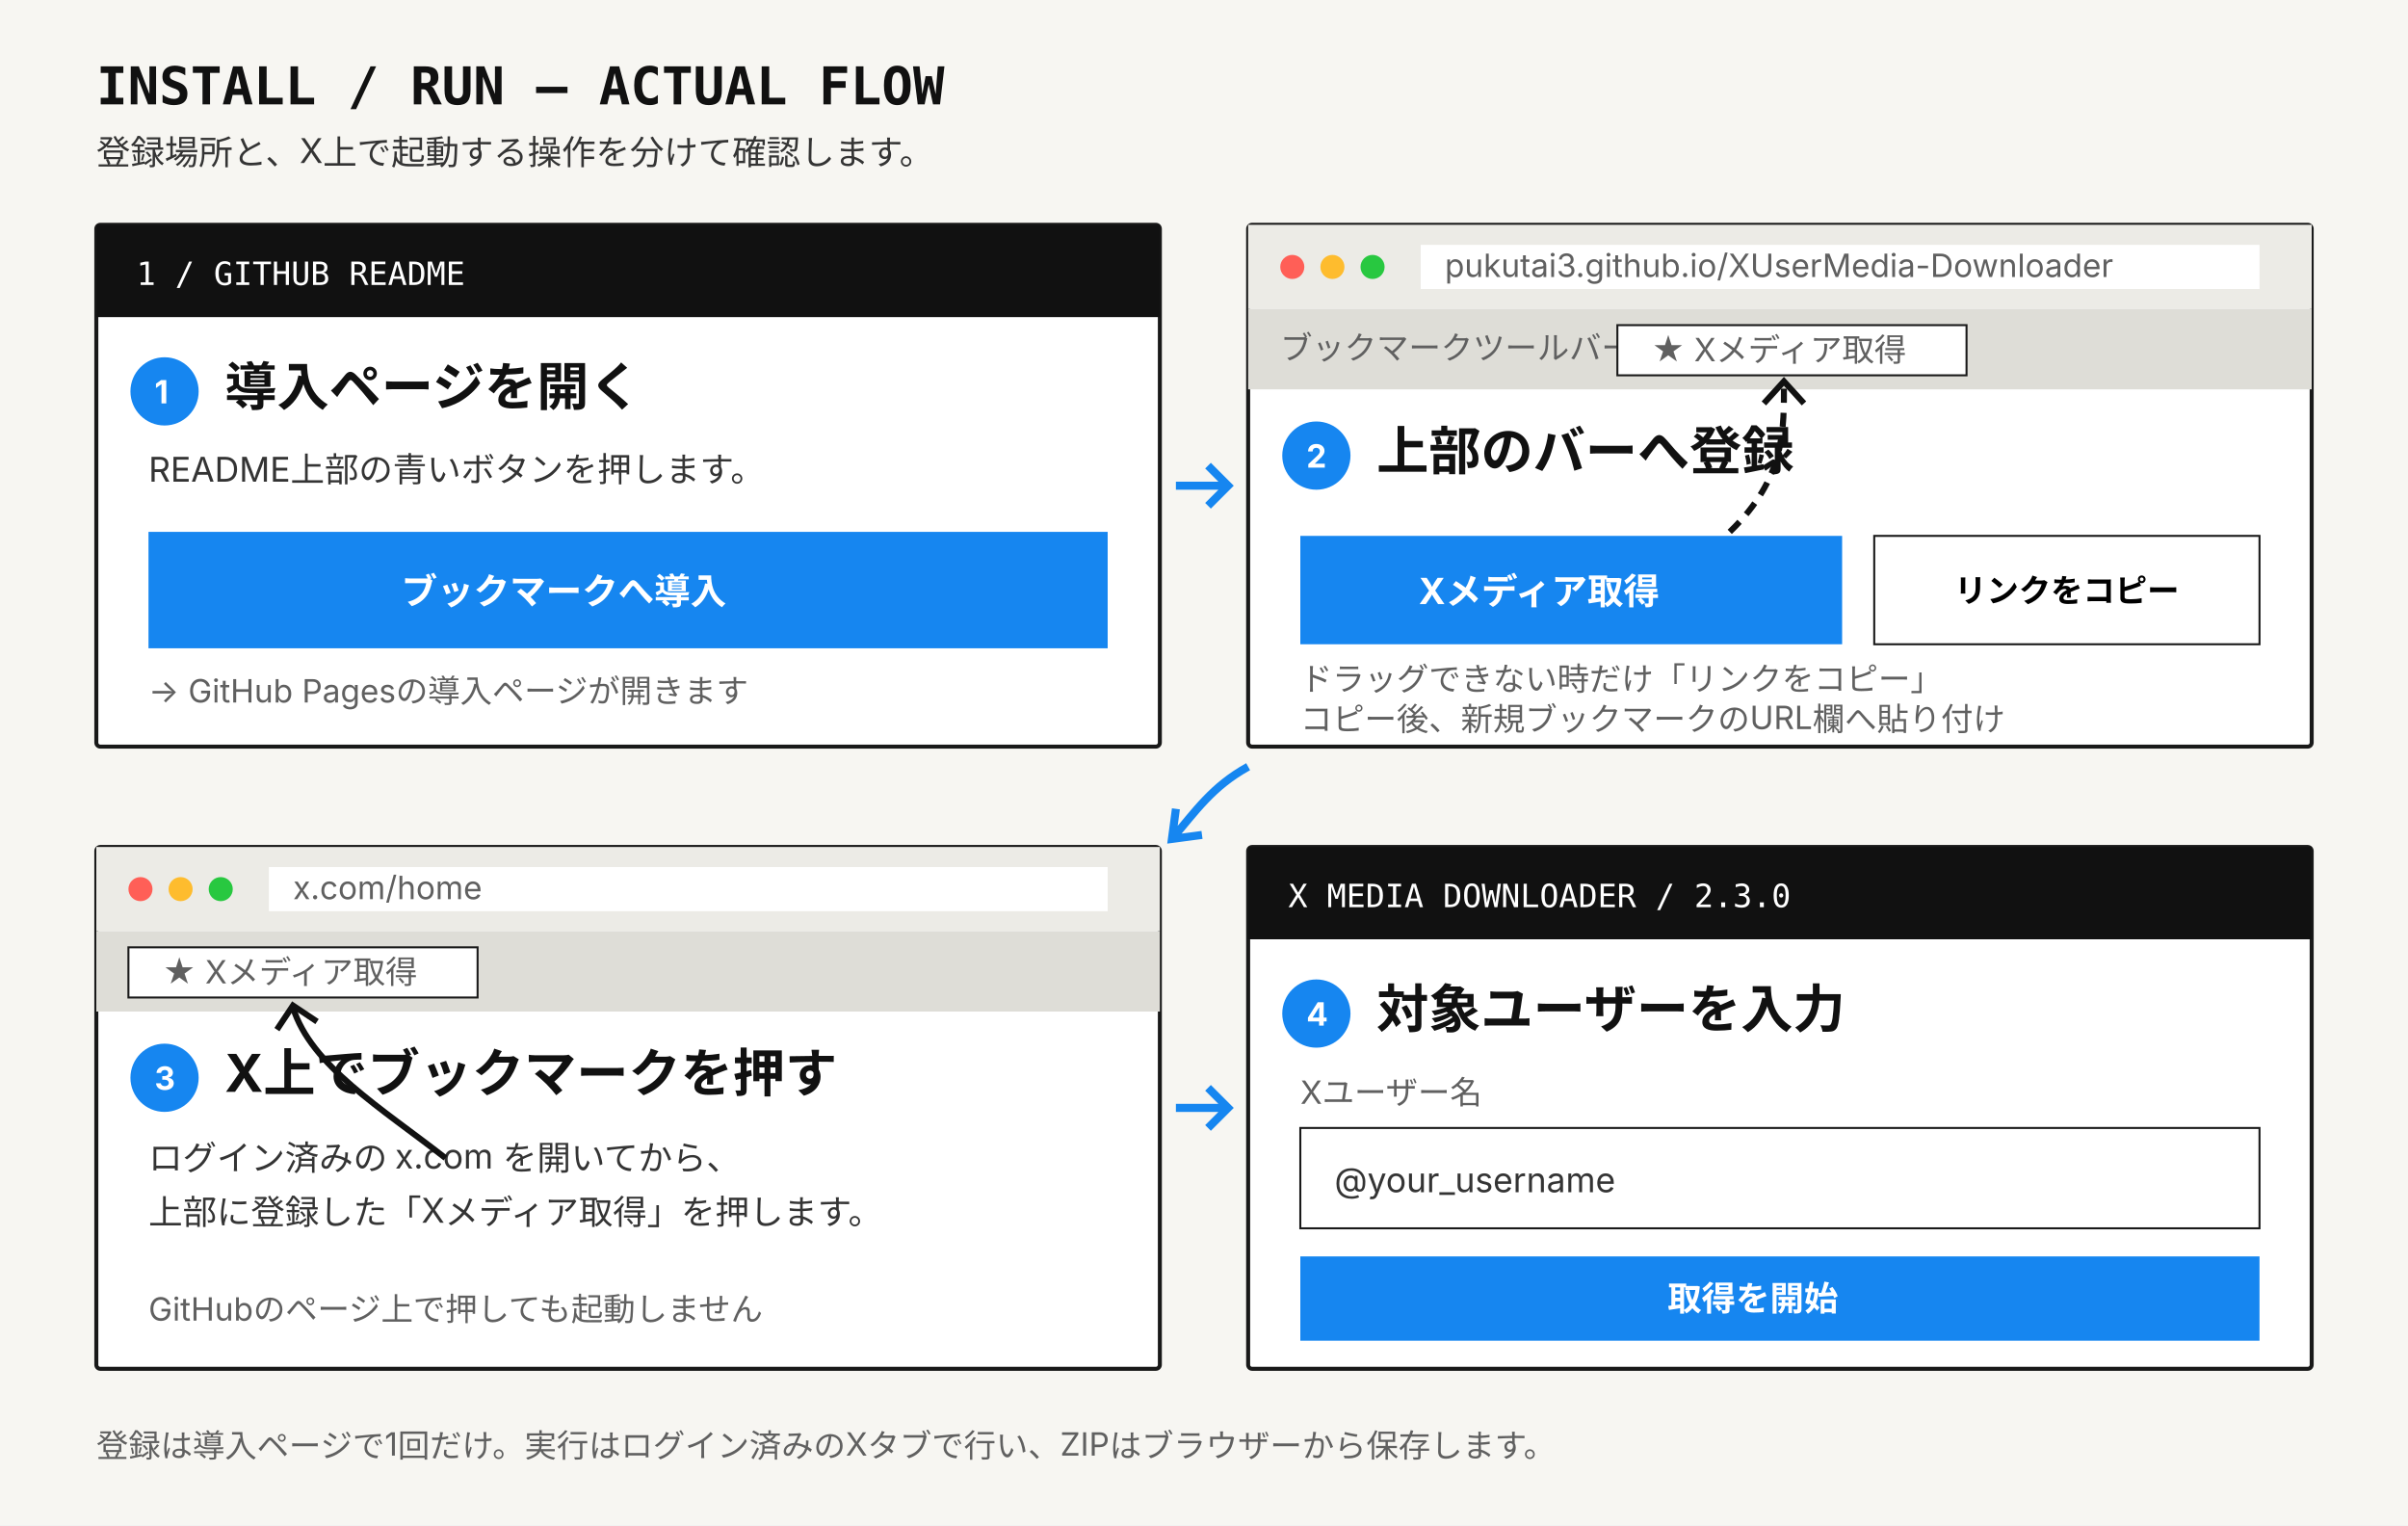
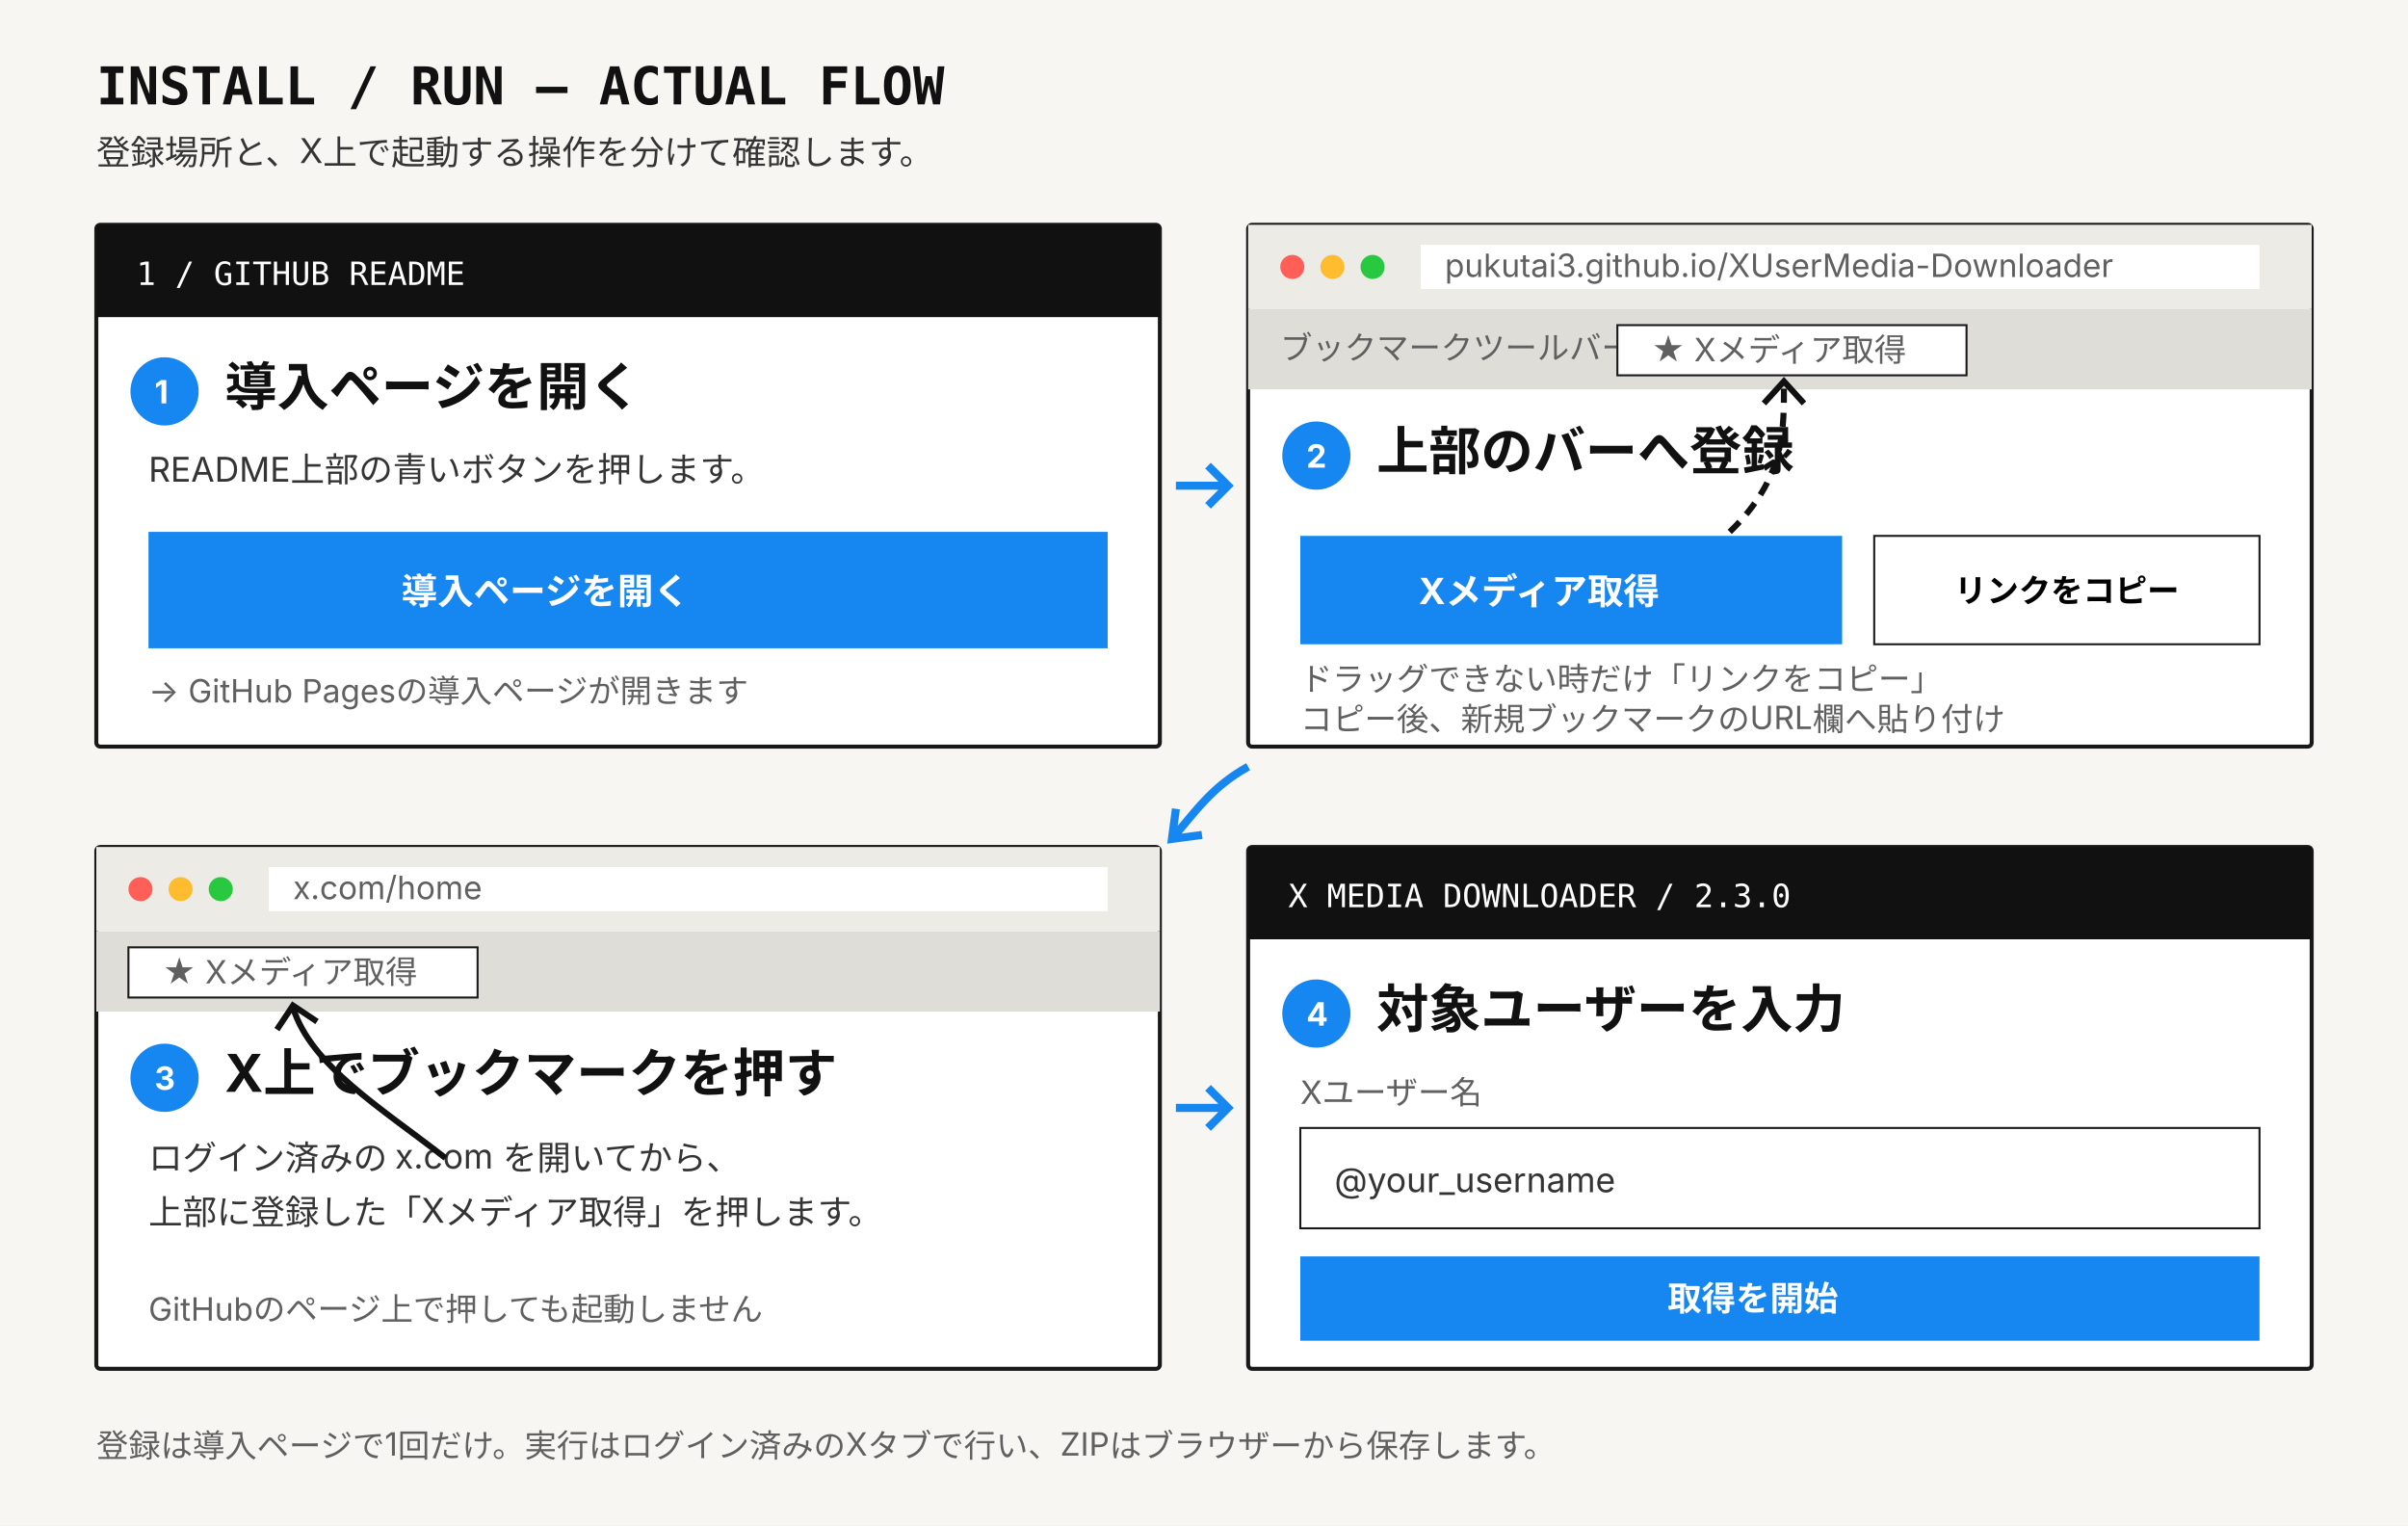
<svg xmlns="http://www.w3.org/2000/svg" width="1200" height="760" viewBox="0 0 1200 760" role="img" aria-labelledby="title desc">
  <rect width="1200" height="760" fill="#f7f6f2" />
  <style>
    .sans{font-family:Inter,"Noto Sans JP","Yu Gothic UI",sans-serif}.mono{font-family:"IBM Plex Mono","Cascadia Mono",monospace}.h{font-size:26px;font-weight:700;fill:#111}.body{font-size:17px;fill:#343434}.small{font-size:16px;fill:#606060}.step{font-size:16px;font-weight:700;fill:#fff}.card{fill:#fff;stroke:#191919;stroke-width:2}.blue{fill:#1686f0}.line{fill:none;stroke:#111;stroke-width:3}.arrow{fill:none;stroke:#1686f0;stroke-width:4}
  </style>
  <text x="48" y="52" class="mono h">INSTALL / RUN — ACTUAL FLOW</text>
  <text x="48" y="82" class="sans body">登録場所と、X上で起動する操作を分けて確認します。</text>
  <g transform="translate(48 112)">
    <rect width="530" height="260" rx="2" class="card" />
    <rect width="530" height="46" fill="#111" />
    <text x="20" y="30" class="mono" font-size="16" fill="#fff">1 / GITHUB README</text>
    <circle cx="34" cy="83" r="17" class="blue" />
    <text x="29" y="89" class="sans step">1</text>
    <text x="64" y="90" class="sans h">導入ページを開く</text>
    <text x="26" y="128" class="sans body">README上部の青いボタンを押します。</text>
    <rect x="26" y="153" width="478" height="58" class="blue" />
-     <text x="152" y="189" class="sans" font-size="18" font-weight="700" fill="#fff">ブックマークへ導入</text>
+     <text x="152" y="189" class="sans" font-size="18" font-weight="700" fill="#fff">導入ページを開く</text>
    <text x="26" y="238" class="sans small">→ GitHub Pagesの導入ページが開きます</text>
  </g>
  <g transform="translate(622 112)">
    <rect width="530" height="260" rx="2" class="card" />
    <rect width="530" height="42" fill="#ecebe6" />
    <circle cx="22" cy="21" r="6" fill="#ff5f57" />
    <circle cx="42" cy="21" r="6" fill="#febc2e" />
    <circle cx="62" cy="21" r="6" fill="#28c840" />
    <rect x="86" y="10" width="418" height="22" fill="#fff" />
    <text x="98" y="26" class="sans small">pukutai3.github.io/XUserMedia-Downloader</text>
    <rect y="42" width="530" height="40" fill="#deddd7" />
    <text x="16" y="67" class="sans small">ブックマークツールバー</text>
    <rect x="184" y="50" width="174" height="25" fill="#fff" stroke="#191919" />
    <text x="201" y="68" class="sans small">★ Xメディア取得</text>
    <circle cx="34" cy="115" r="17" class="blue" />
    <text x="29" y="121" class="sans step">2</text>
    <text x="64" y="122" class="sans h">上部のバーへ登録</text>
    <rect x="26" y="155" width="270" height="54" class="blue" />
    <text x="85" y="189" class="sans" font-size="18" font-weight="700" fill="#fff">Xメディア取得</text>
    <path d="M240 153C268 126 267 102 267 78" class="line" stroke-dasharray="7 5" />
    <path d="m257 89 10-11 10 11" class="line" />
    <rect x="312" y="155" width="192" height="54" fill="#fff" stroke="#191919" />
    <text x="352" y="188" class="sans" font-size="16" font-weight="700">リンクをコピー</text>
    <text x="26" y="232" class="sans small">ドラッグできない時だけ「リンクをコピー」</text>
    <text x="26" y="252" class="sans small">コピー後、新規ブックマークのURL欄へ貼り付け</text>
  </g>
  <g transform="translate(48 422)">
    <rect width="530" height="260" rx="2" class="card" />
    <rect width="530" height="42" fill="#ecebe6" />
    <circle cx="22" cy="21" r="6" fill="#ff5f57" />
    <circle cx="42" cy="21" r="6" fill="#febc2e" />
    <circle cx="62" cy="21" r="6" fill="#28c840" />
    <rect x="86" y="10" width="418" height="22" fill="#fff" />
    <text x="98" y="26" class="sans small">x.com/home</text>
    <rect y="42" width="530" height="40" fill="#deddd7" />
    <rect x="16" y="50" width="174" height="25" fill="#fff" stroke="#191919" />
    <text x="33" y="68" class="sans small">★ Xメディア取得</text>
    <circle cx="34" cy="115" r="17" class="blue" />
    <text x="29" y="121" class="sans step">3</text>
    <text x="64" y="122" class="sans h">X上でブックマークを押す</text>
    <text x="26" y="161" class="sans body">ログイン済みの x.com を開いてから、</text>
    <text x="26" y="188" class="sans body">上部に登録した「Xメディア取得」を押します。</text>
    <path d="M174 155C142 130 107 109 98 80" class="line" />
    <path d="m90 91 8-12 12 8" class="line" />
    <text x="26" y="236" class="sans small">GitHubのページ上で押しても起動しません</text>
  </g>
  <g transform="translate(622 422)">
    <rect width="530" height="260" rx="2" class="card" />
    <rect width="530" height="46" fill="#111" />
    <text x="20" y="30" class="mono" font-size="16" fill="#fff">X MEDIA DOWNLOADER / 2.3.0</text>
    <circle cx="34" cy="83" r="17" class="blue" />
    <text x="29" y="89" class="sans step">4</text>
    <text x="64" y="90" class="sans h">対象ユーザーを入力</text>
    <text x="26" y="128" class="sans small">Xユーザー名</text>
    <rect x="26" y="140" width="478" height="50" fill="#fff" stroke="#191919" />
    <text x="43" y="172" class="sans body">@your_username</text>
    <rect x="26" y="204" width="478" height="42" class="blue" />
    <text x="209" y="231" class="sans" font-size="17" font-weight="700" fill="#fff">取得を開始</text>
  </g>
  <path d="M586 242h26m-10-10 10 10-10 10M622 382c-18 10-26 22-38 36m2-15-2 15 15-2M586 552h26m-10-10 10 10-10 10" class="arrow" />
  <text x="48" y="726" class="sans small">登録は導入ページで1回だけ。実行はログイン済みのXタブで行い、ZIPはブラウザーから保存します。</text>
</svg>
